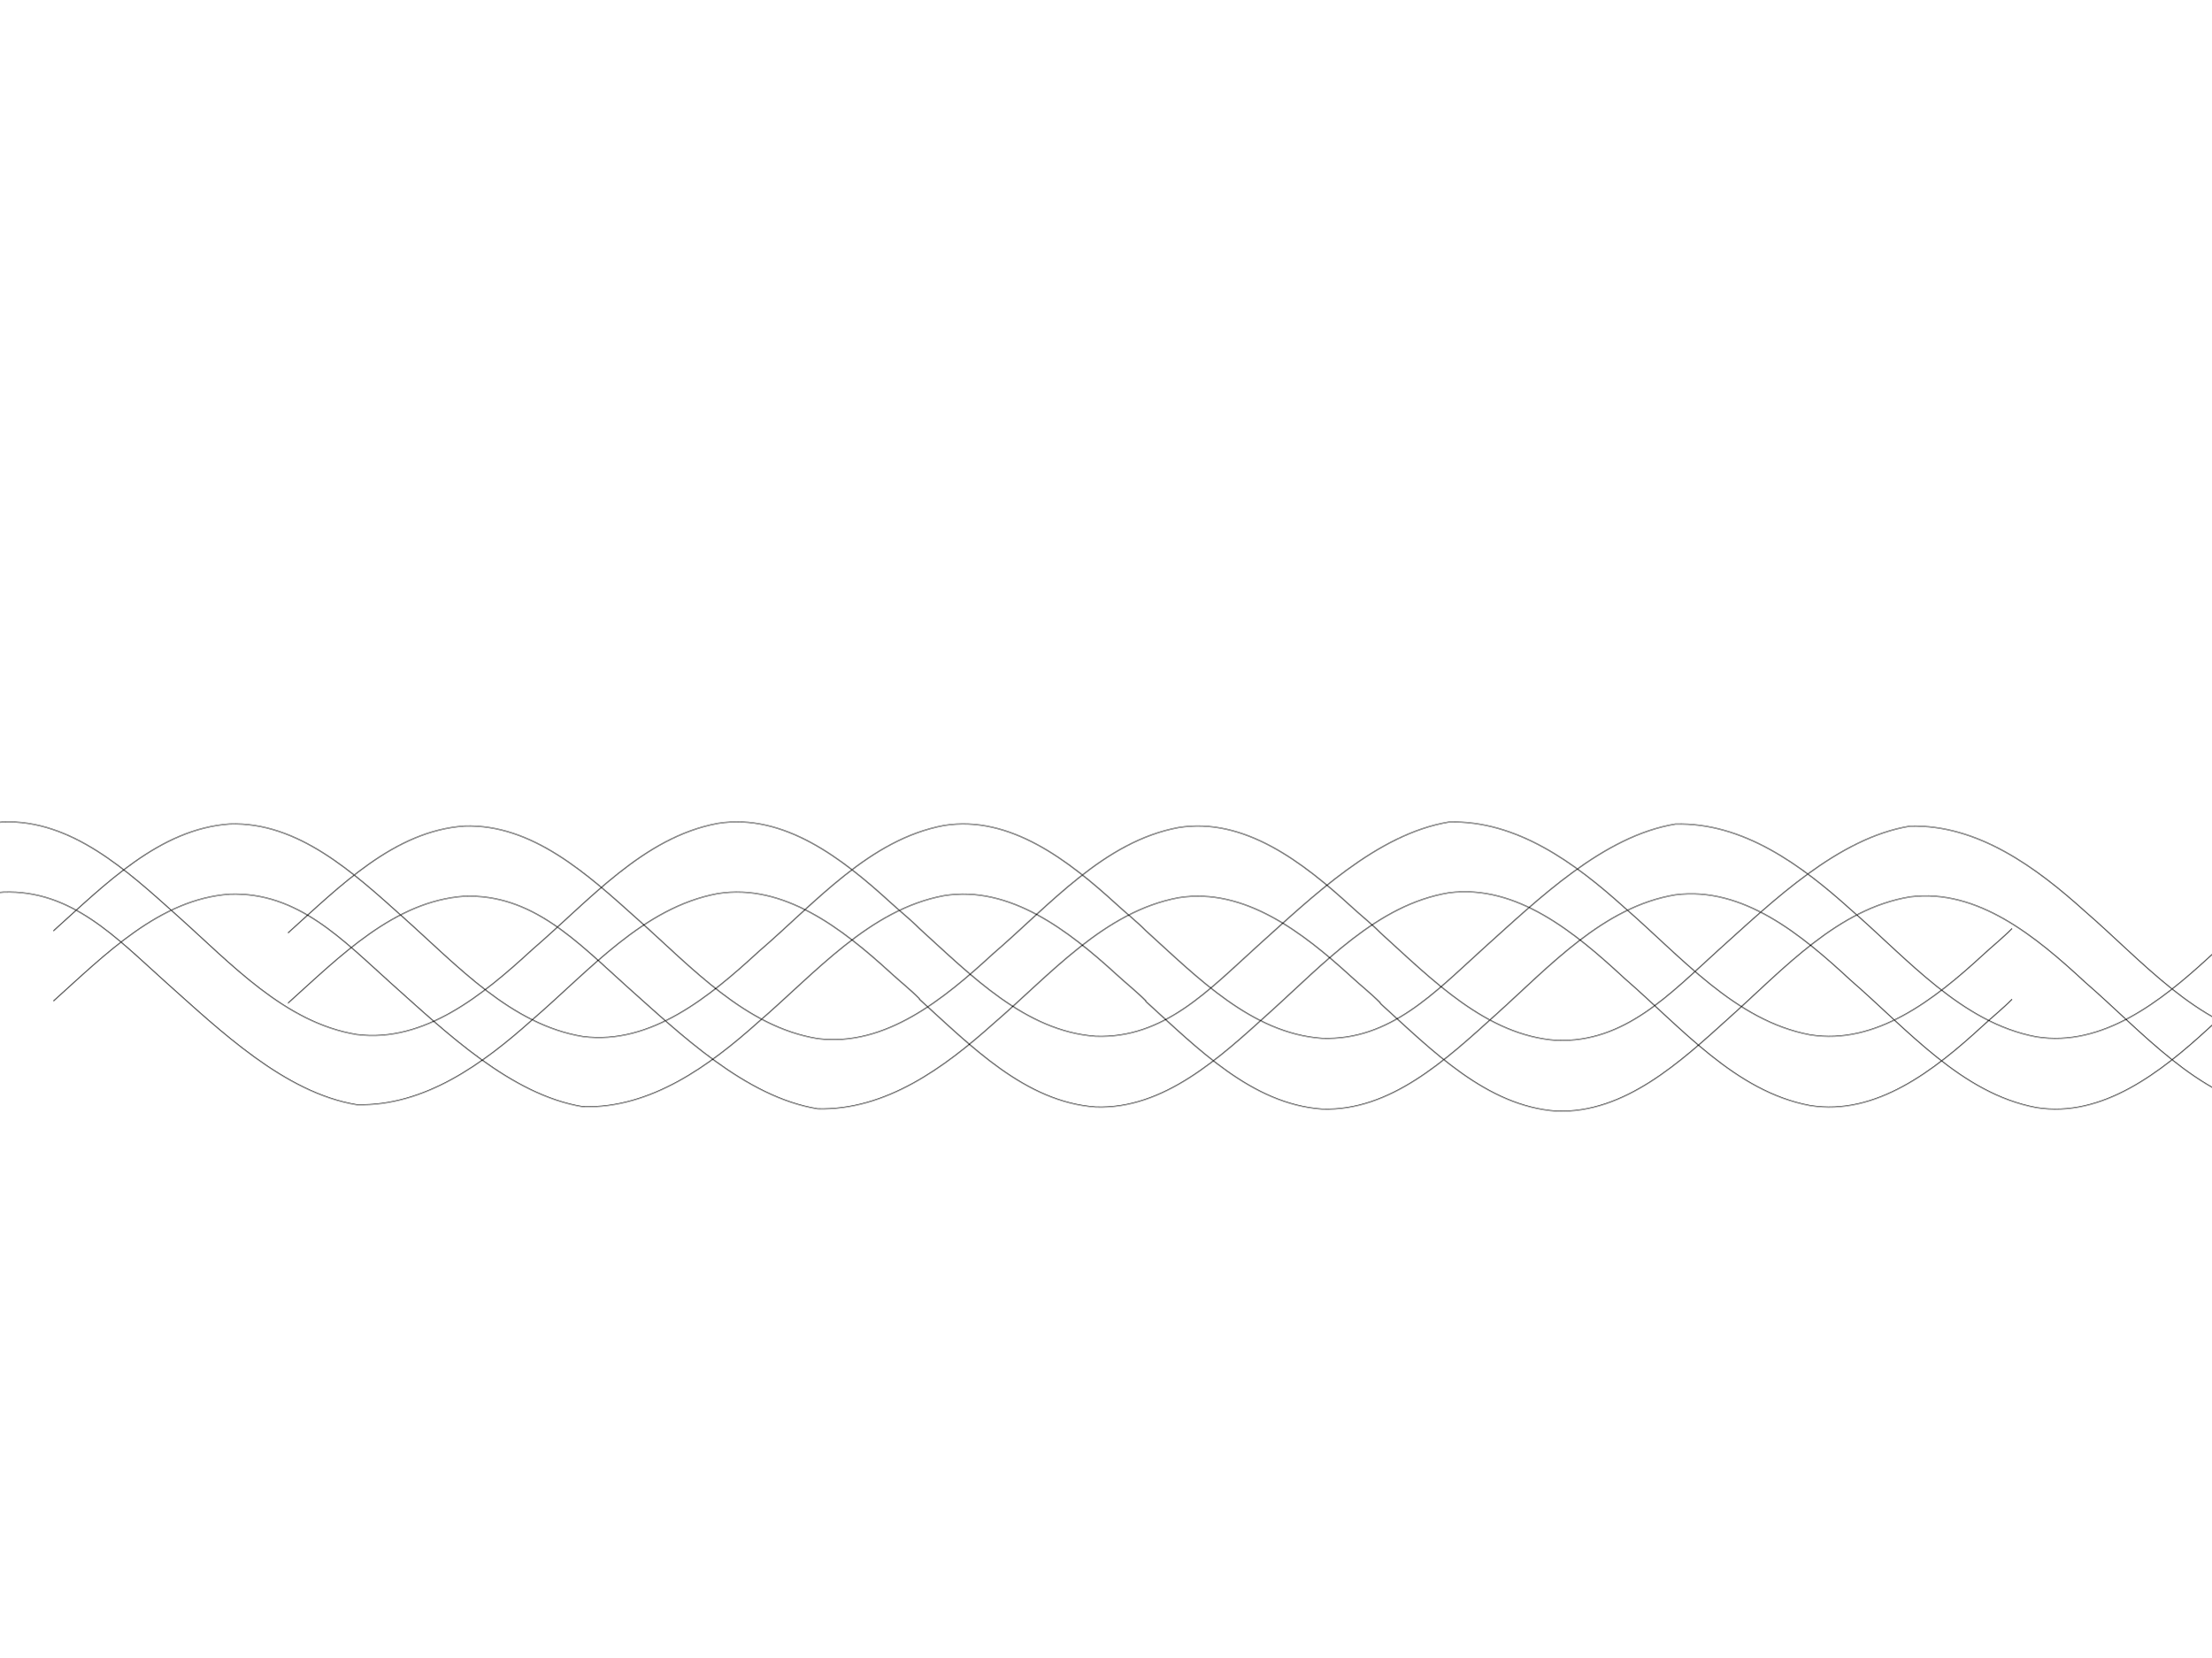
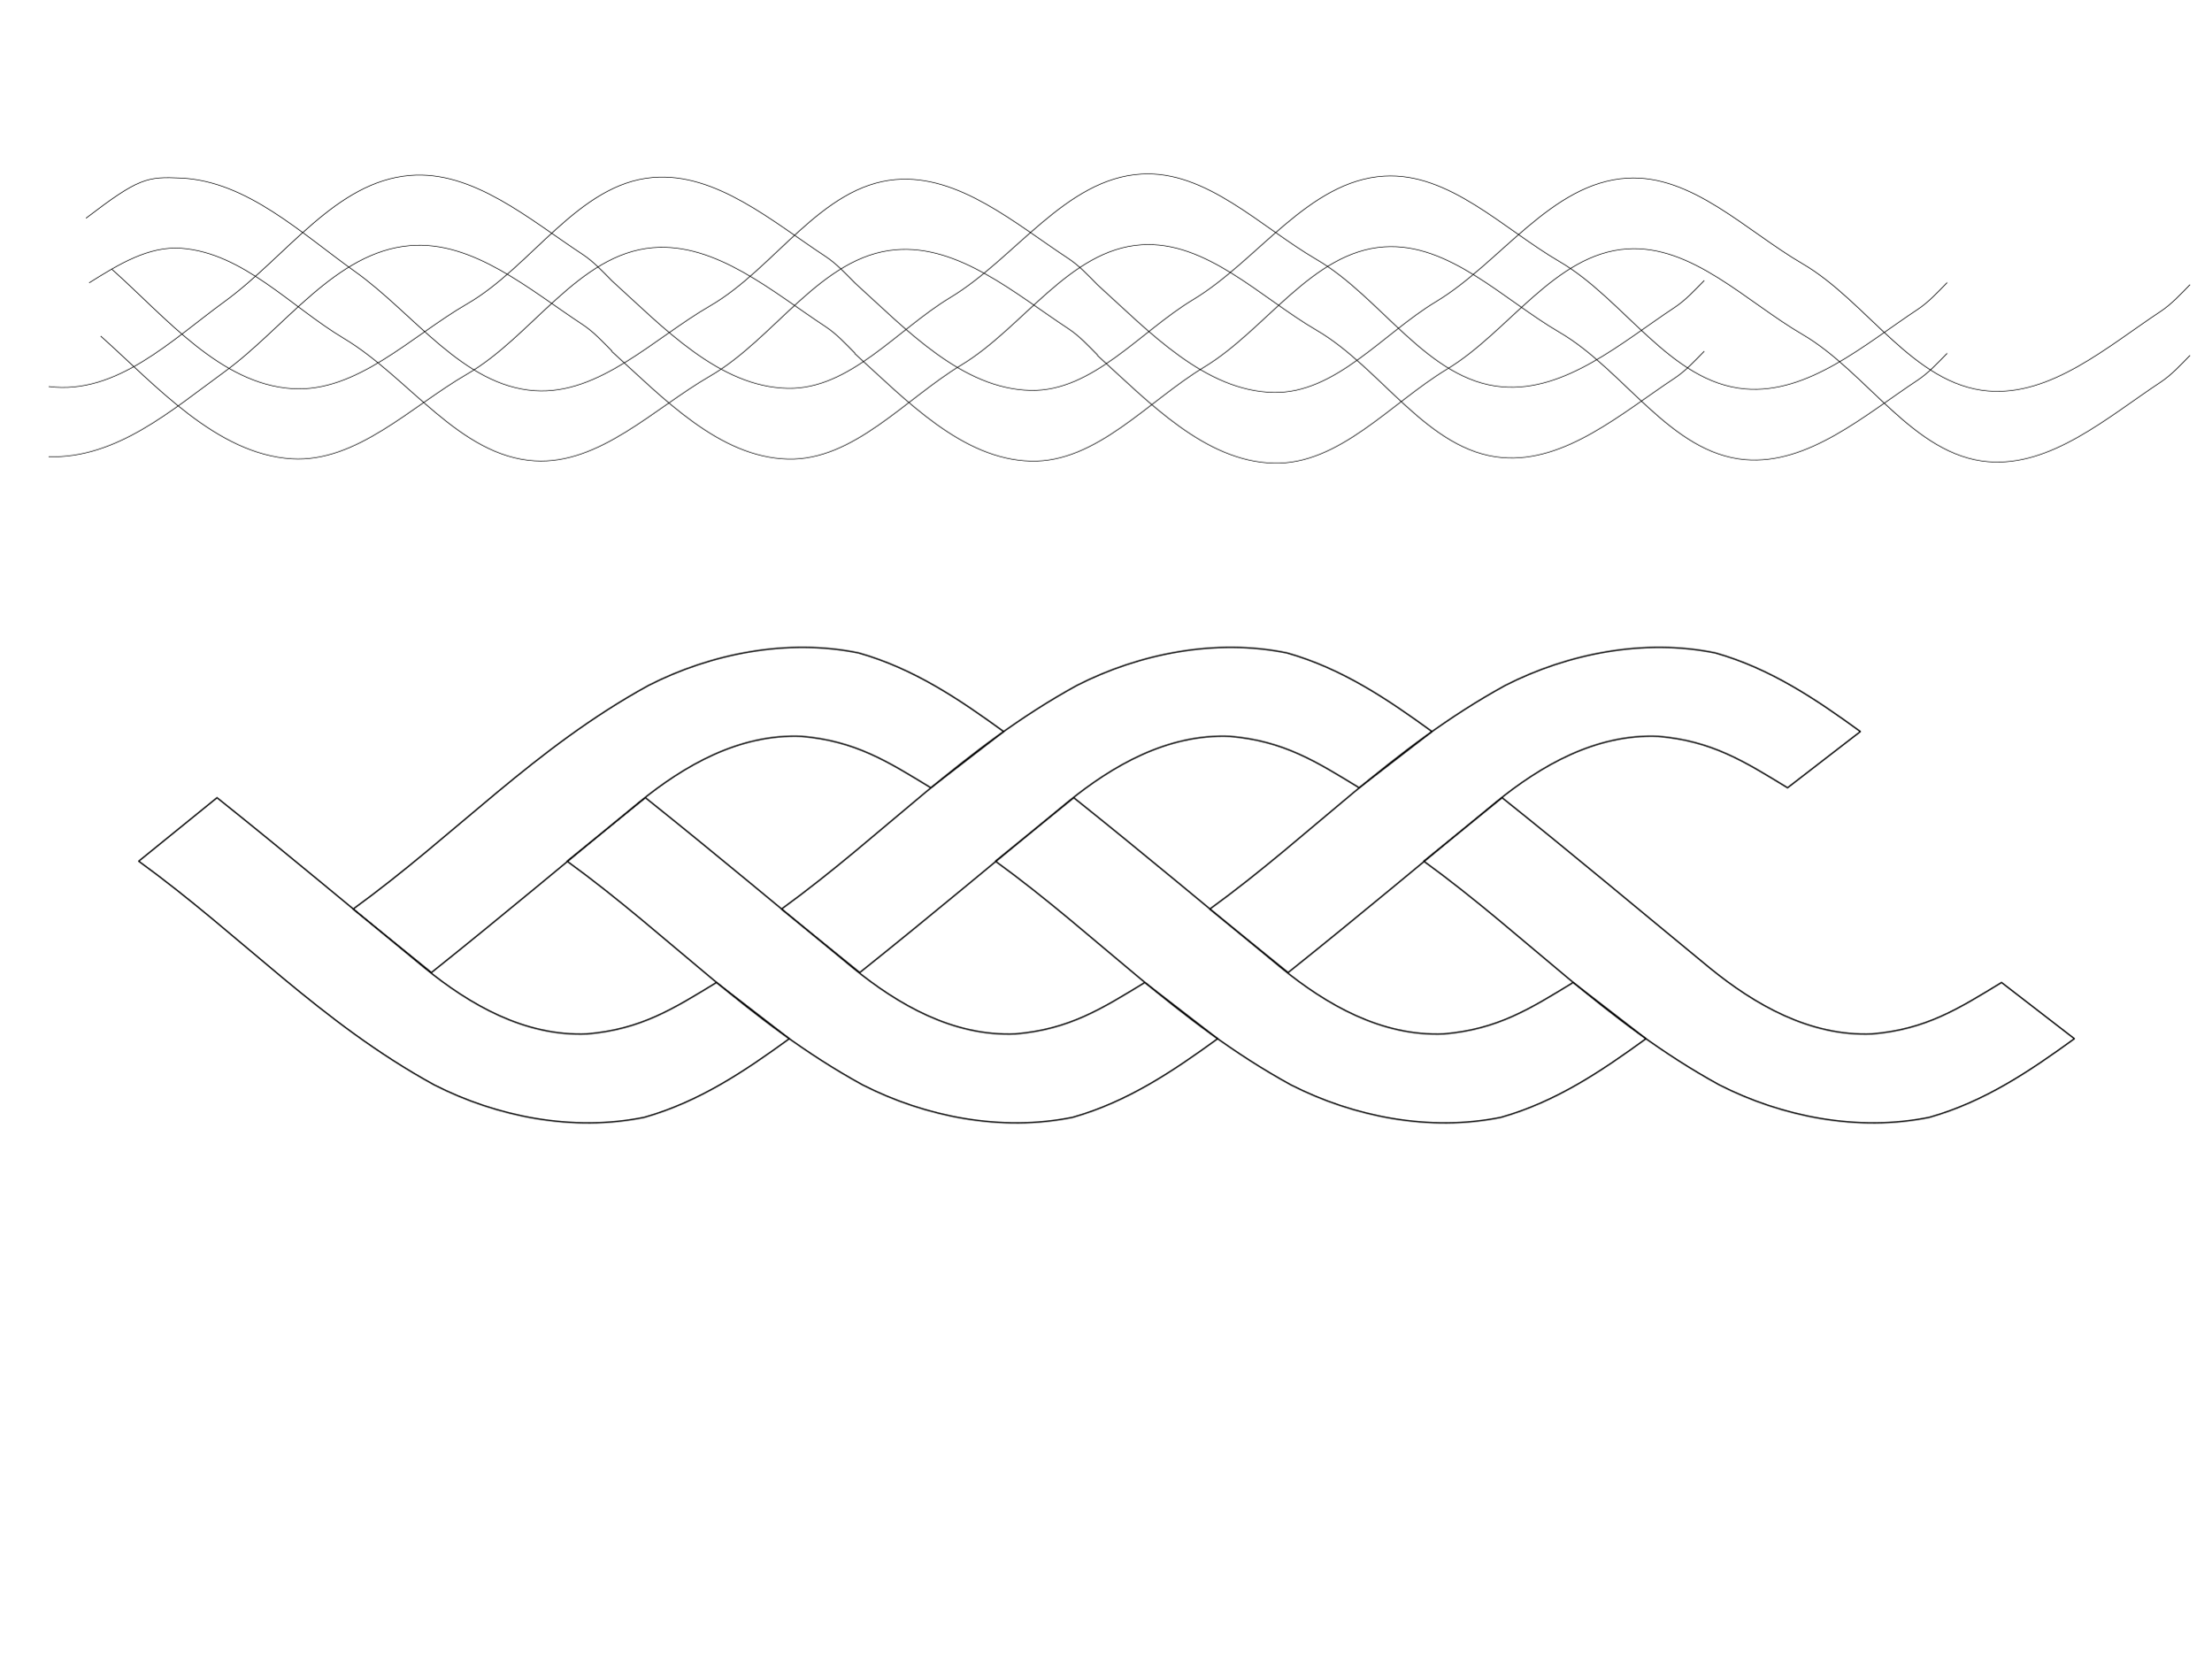
<svg xmlns="http://www.w3.org/2000/svg" xmlns:xlink="http://www.w3.org/1999/xlink" width="1066.667" height="800" viewBox="0 0 1000 750" id="svg2335" version="1.1">
  <defs id="defs2339">
    <circle id="gpDot" r="1" cx="0" cy="0" />
    <path id="gpPt0" style="stroke-width:0.133" d="M -1,0 H 1 M 0,-1 v 2" />
    <path id="gpPt1" style="stroke-width:0.133" d="M -1,-1 1,1 M 1,-1 -1,1" />
    <path id="gpPt2" style="stroke-width:0.133" d="M -1,0 H 1 M 0,-1 v 2 m -1,-2 2,2 m -2,0 2,-2" />
    <rect id="gpPt3" style="stroke-width:0.133" x="-1" y="-1" width="2" height="2" />
    <use xlink:href="#gpPt3" id="gpPt4" style="fill:currentColor;stroke:none" x="0" y="0" width="100%" height="100%" />
    <circle id="gpPt5" style="stroke-width:0.133" cx="0" cy="0" r="1" />
    <use xlink:href="#gpPt5" id="gpPt6" style="fill:currentColor;stroke:none" x="0" y="0" width="100%" height="100%" />
    <path id="gpPt7" style="stroke-width:0.133" d="m 0,-1.33 -1.33,2 h 2.66 z" />
    <use xlink:href="#gpPt7" id="gpPt8" style="fill:currentColor;stroke:none" x="0" y="0" width="100%" height="100%" />
    <use xlink:href="#gpPt7" id="gpPt9" transform="scale(-1)" x="0" y="0" width="100%" height="100%" />
    <use xlink:href="#gpPt9" id="gpPt10" style="fill:currentColor;stroke:none" x="0" y="0" width="100%" height="100%" />
    <use xlink:href="#gpPt3" id="gpPt11" transform="rotate(45)" x="0" y="0" width="100%" height="100%" />
    <use xlink:href="#gpPt11" id="gpPt12" style="fill:currentColor;stroke:none" x="0" y="0" width="100%" height="100%" />
+     <circle r="1" id="gpDot-2" />
+     <path d="M-1,0 h2 M0,-1 v2" style="stroke-width:0.133" id="gpPt0-9" />
+     <path d="M-1,-1 L1,1 M1,-1 L-1,1" style="stroke-width:0.133" id="gpPt1-0" />
+     <path d="M-1,0 L1,0 M0,-1 L0,1 M-1,-1 L1,1 M-1,1 L1,-1" style="stroke-width:0.133" id="gpPt2-0" />
+     <rect height="2" width="2" y="-1" x="-1" style="stroke-width:0.133" id="gpPt3-0" />
+     <use style="fill:currentColor; stroke:none" id="gpPt4-3" xlink:href="#gpPt3-0" />
+     <circle r="1" cy="0" cx="0" style="stroke-width:0.133" id="gpPt5-3" />
+     <use style="fill:currentColor; stroke:none" id="gpPt6-1" xlink:href="#gpPt5-3" />
+     <path d="M0,-1.33 L-1.33,0.67 L1.33,0.67 z" style="stroke-width:0.133" id="gpPt7-4" />
+     <use style="fill:currentColor; stroke:none" id="gpPt8-1" xlink:href="#gpPt7-4" />
+     <use transform="rotate(180)" id="gpPt9-2" xlink:href="#gpPt7-4" />
+     <use style="fill:currentColor; stroke:none" id="gpPt10-2" xlink:href="#gpPt9-2" />
+     <use transform="rotate(45)" id="gpPt11-0" xlink:href="#gpPt3-0" />
+     <use style="fill:currentColor; stroke:none" id="gpPt12-4" xlink:href="#gpPt11-0" />
  </defs>
  <g style="color:#000000;fill:none;stroke:currentColor;stroke-width:1" id="g2355" />
  <g style="color:#ff0000;fill:none;stroke:#0003ff;stroke-width:10;stroke-linecap:round;stroke-linejoin:round;stroke-miterlimit:4;stroke-dasharray:none;stroke-opacity:1" id="g2485" transform="matrix(1,0,0,0.744359,-1.880013,15.28617)" />
  <g transform="matrix(1,0,0,0.744359,4.633847,28.31389)" id="g4877" style="color:#ff0000;fill:none;stroke:#0003ff;stroke-width:10;stroke-linecap:round;stroke-linejoin:round;stroke-miterlimit:4;stroke-dasharray:none;stroke-opacity:1" />
-   <g style="color:#ff0000;fill:none;stroke:#0003ff;stroke-width:10;stroke-linecap:round;stroke-linejoin:round;stroke-miterlimit:4;stroke-dasharray:none;stroke-opacity:1" id="g4887" transform="matrix(1,0,0,-0.7502492,513.536,846.0403)">
-     <path id="path4885" style="stroke:#000000;stroke-width:0.364;stroke-linecap:round;stroke-linejoin:round;stroke-miterlimit:4;stroke-dasharray:none;stroke-opacity:1" d="m 498.722,566.492 c -4.223,-5.733 -8.894,-10.634 -13.28,-16.077 -21.709,-26.634 -48.181,-54.273 -77.997,-47.909 -33.767,8.389 -58.177,47.016 -83.992,76.798 -22.153,26.663 -48.633,52.621 -79.271,51.501 -32.593,-7.124 -61.881,-45.137 -86.375,-74.452 -22.502,-27.131 -42.614,-56.211 -73.453,-54.734 -31.743,2.973 -56.272,36.651 -79.645,64.874 m 0,-42.652 c 23.373,-28.223 47.902,-61.901 79.645,-64.874 30.84,-1.477 55.958,29.587 78.461,56.718 24.494,29.315 48.774,65.344 81.367,72.468 30.639,5.199 57.118,-24.112 79.271,-51.501 25.815,-29.782 50.226,-68.408 83.992,-76.798 29.816,-6.364 56.288,21.274 77.997,47.909 4.386,5.443 9.057,10.345 13.28,16.077 m 0,42.652 c -4.223,-5.733 -8.894,-10.634 -13.28,-16.077 -21.709,-26.634 -48.181,-54.273 -77.997,-47.909 -33.767,8.389 -58.177,47.016 -83.992,76.798 -22.153,26.663 -48.633,52.621 -79.271,51.501 -32.593,-7.124 -61.881,-45.137 -86.375,-74.452 -22.502,-27.131 -42.614,-56.211 -73.453,-54.734 -31.743,2.973 -56.272,36.651 -79.645,64.874 m 0,-42.652 c 23.373,-28.223 47.902,-61.901 79.645,-64.874 30.84,-1.477 55.958,29.587 78.461,56.718 24.494,29.315 48.774,65.344 81.367,72.468 30.639,5.199 57.118,-24.112 79.271,-51.501 25.815,-29.782 50.226,-68.408 83.992,-76.798 29.816,-6.364 56.288,21.274 77.997,47.909 4.386,5.443 9.057,10.345 13.28,16.077 M 4.708,524.174 c -4.223,5.688 -8.894,10.551 -13.28,15.951 -21.709,26.425 -48.181,53.846 -77.997,47.532 -33.767,-8.323 -58.177,-46.647 -83.992,-76.195 -22.153,-26.454 -48.633,-52.208 -79.271,-51.096 -32.593,7.068 -61.881,44.783 -86.375,73.867 -22.502,26.918 -42.614,55.77 -73.453,54.305 -31.743,-2.95 -56.272,-36.363 -79.645,-64.365 m 0,42.318 c 23.373,28.002 47.902,61.415 79.645,64.365 30.84,1.465 55.958,-29.355 78.461,-56.273 24.494,-29.084 48.774,-64.831 81.367,-71.899 30.639,-5.158 57.118,23.923 79.271,51.096 25.815,29.548 50.226,67.871 83.992,76.195 29.816,6.314 56.288,-21.107 77.997,-47.532 4.386,-5.401 9.057,-10.264 13.28,-15.951 m 0,-42.318 c -4.223,5.688 -8.894,10.551 -13.28,15.951 -21.709,26.425 -48.181,53.846 -77.997,47.532 -33.767,-8.323 -58.177,-46.647 -83.992,-76.195 -22.153,-26.454 -48.633,-52.208 -79.271,-51.096 -32.593,7.068 -61.881,44.783 -86.375,73.867 -22.502,26.918 -42.614,55.77 -73.453,54.305 -31.743,-2.95 -56.272,-36.363 -79.645,-64.365 m 0,42.318 c 23.373,28.002 47.902,61.415 79.645,64.365 30.84,1.465 55.958,-29.355 78.461,-56.273 24.494,-29.084 48.774,-64.831 81.367,-71.899 30.639,-5.158 57.118,23.923 79.271,51.096 25.815,29.548 50.226,67.871 83.992,76.195 29.816,6.314 56.288,-21.107 77.997,-47.532 4.386,-5.401 9.057,-10.264 13.28,-15.951" />
+   <g style="color:#ff0000;fill:none;stroke:#0003ff;stroke-width:10;stroke-linecap:round;stroke-linejoin:round;stroke-miterlimit:4;stroke-dasharray:none;stroke-opacity:1" id="g4887" transform="matrix(1,0,0,-0.7502492,519.161,846.0403)" />
+   <g transform="matrix(1,0,0,-0.7502492,409.3003,845.1098)" id="g4892" style="color:#ff0000;fill:none;stroke:#0003ff;stroke-width:10;stroke-linecap:round;stroke-linejoin:round;stroke-miterlimit:4;stroke-dasharray:none;stroke-opacity:1" />
+   <g style="color:#ff0000;fill:none;stroke:#0003ff;stroke-width:10;stroke-linecap:round;stroke-linejoin:round;stroke-miterlimit:4;stroke-dasharray:none;stroke-opacity:1" id="g4896" transform="matrix(1,0,0,-0.7502492,491.6699,553.837)">
+     <path id="path4894" style="stroke:#000000;stroke-width:0.364;stroke-linecap:round;stroke-linejoin:round;stroke-miterlimit:4;stroke-dasharray:none;stroke-opacity:1" d="m 498.722,566.492 c -4.223,-5.733 -8.293,-11.679 -13.28,-16.077 -23.873,-21.057 -49.473,-51.137 -77.997,-47.909 -33.83,3.829 -54.654,54.022 -83.992,76.798 -25.401,19.719 -49.929,53.86 -79.271,51.501 -34.225,-2.752 -57,-50.88 -86.375,-74.452 C 133.775,537.068 112.399,500.893 84.353,501.618 53.246,502.422 28.081,538.269 4.708,566.492 m 0,-42.652 c 23.373,-28.223 48.542,-63.804 79.645,-64.874 29.742,-1.023 52.988,36.227 78.461,56.718 27.928,22.466 48.822,69.524 81.367,72.468 29.328,2.653 53.87,-31.782 79.271,-51.501 29.338,-22.776 50.162,-72.968 83.992,-76.798 28.524,-3.229 54.124,26.851 77.997,47.909 4.987,4.399 9.057,10.345 13.28,16.077 m 0,42.652 c -4.223,-5.733 -8.293,-11.679 -13.28,-16.077 -23.873,-21.057 -49.473,-51.137 -77.997,-47.909 -33.83,3.829 -54.654,54.022 -83.992,76.798 -25.401,19.719 -49.929,53.86 -79.271,51.501 -34.225,-2.752 -57,-50.88 -86.375,-74.452 C 133.775,537.068 112.399,500.893 84.353,501.618 53.246,502.422 28.081,538.269 4.708,566.492 m 0,-42.652 c 23.373,-28.223 48.542,-63.804 79.645,-64.874 29.742,-1.023 52.988,36.227 78.461,56.718 27.928,22.466 48.822,69.524 81.367,72.468 29.328,2.653 53.87,-31.782 79.271,-51.501 29.338,-22.776 50.162,-72.968 83.992,-76.798 28.524,-3.229 54.124,26.851 77.997,47.909 4.987,4.399 9.057,10.345 13.28,16.077 M 4.708,524.174 c -4.223,5.688 -8.299,11.591 -13.28,15.951 -23.894,20.918 -49.511,50.744 -77.997,47.532 -33.746,-3.804 -54.67,-53.608 -83.992,-76.195 -25.413,-19.575 -49.973,-53.443 -79.271,-51.096 -34.147,2.735 -57.007,50.486 -86.375,73.867 -24.037,19.137 -45.531,51.542 -73.453,54.305 -14.762,1.461 -28.426,-9.763 -41.588,-20.753 m -1.437,38.964 c 23.778,24.223 27.486,25.098 43.025,24.106 29.665,-1.894 54.261,-33.324 78.461,-56.273 26.758,-25.376 48.9,-68.974 81.367,-71.899 29.285,-2.639 53.858,31.521 79.271,51.096 29.322,22.586 50.246,72.39 83.992,76.195 28.486,3.211 54.102,-26.614 77.997,-47.532 4.981,-4.36 9.057,-10.264 13.28,-15.951 m 274.32,2.481 c -4.223,-5.733 -8.293,-11.679 -13.28,-16.077 -23.873,-21.057 -49.473,-51.137 -77.997,-47.909 -33.83,3.829 -54.654,54.022 -83.992,76.798 -25.401,19.719 -49.929,53.86 -79.271,51.501 -34.225,-2.752 -57,-50.88 -86.375,-74.452 -24.032,-19.284 -45.408,-55.459 -73.453,-54.734 -31.107,0.804 -56.272,36.651 -79.645,64.874 m 0,-42.652 c 23.373,-28.223 48.542,-63.804 79.645,-64.874 29.742,-1.023 52.988,36.227 78.461,56.718 27.928,22.466 48.822,69.524 81.367,72.468 29.328,2.653 53.87,-31.782 79.271,-51.501 29.338,-22.776 50.162,-72.968 83.992,-76.798 28.524,-3.229 54.124,26.851 77.997,47.909 4.987,4.399 9.057,10.345 13.28,16.077 m 0,42.652 c -4.223,-5.733 -8.293,-11.679 -13.28,-16.077 -23.873,-21.057 -49.473,-51.137 -77.997,-47.909 -33.83,3.829 -54.654,54.022 -83.992,76.798 -25.401,19.719 -49.929,53.86 -79.271,51.501 -34.225,-2.752 -57,-50.88 -86.375,-74.452 -24.032,-19.284 -45.408,-55.459 -73.453,-54.734 -31.107,0.804 -56.272,36.651 -79.645,64.874 m 0,-42.652 c 23.373,-28.223 48.542,-63.804 79.645,-64.874 29.742,-1.023 52.988,36.227 78.461,56.718 27.928,22.466 48.822,69.524 81.367,72.468 29.328,2.653 53.87,-31.782 79.271,-51.501 29.338,-22.776 50.162,-72.968 83.992,-76.798 28.524,-3.229 54.124,26.851 77.997,47.909 4.987,4.399 9.057,10.345 13.28,16.077 m -494.013,0.335 c -4.223,5.688 -8.299,11.591 -13.28,15.951 -23.894,20.918 -49.511,50.744 -77.997,47.532 -33.746,-3.804 -56.526,-49.587 -83.992,-76.195 -23.743,-23.001 -48.633,-52.208 -79.271,-51.096 m 0,42.318 c 30.639,-5.158 55.537,28.08 79.271,51.096 28.394,27.535 50.246,72.39 83.992,76.195 28.486,3.211 54.102,-26.614 77.997,-47.532 4.981,-4.36 9.057,-10.264 13.28,-15.951 m 603.874,-1.24 c -4.223,-5.733 -8.293,-11.679 -13.28,-16.077 -23.873,-21.057 -49.473,-51.137 -77.997,-47.909 -33.83,3.829 -54.654,54.022 -83.992,76.798 -25.401,19.719 -49.929,53.86 -79.271,51.501 -34.225,-2.752 -57,-50.88 -86.375,-74.452 -24.032,-19.284 -45.408,-55.459 -73.453,-54.734 -31.107,0.804 -56.272,36.651 -79.645,64.874 m 0,-42.652 c 23.373,-28.223 48.542,-63.804 79.645,-64.874 29.742,-1.023 52.988,36.227 78.461,56.718 27.928,22.466 48.822,69.524 81.367,72.468 29.328,2.653 53.87,-31.782 79.271,-51.501 29.338,-22.776 50.162,-72.968 83.992,-76.798 28.524,-3.229 54.124,26.851 77.997,47.909 4.987,4.399 9.057,10.345 13.28,16.077 m 0,42.652 c -4.223,-5.733 -8.293,-11.679 -13.28,-16.077 -23.873,-21.057 -49.473,-51.137 -77.997,-47.909 -33.83,3.829 -54.654,54.022 -83.992,76.798 -25.401,19.719 -49.929,53.86 -79.271,51.501 -34.225,-2.752 -57,-50.88 -86.375,-74.452 -24.032,-19.284 -45.408,-55.459 -73.453,-54.734 -31.107,0.804 -56.272,36.651 -79.645,64.874 m 0,-42.652 c 23.373,-28.223 48.542,-63.804 79.645,-64.874 29.742,-1.023 52.988,36.227 78.461,56.718 27.928,22.466 48.822,69.524 81.367,72.468 29.328,2.653 53.87,-31.782 79.271,-51.501 29.338,-22.776 50.162,-72.968 83.992,-76.798 28.524,-3.229 54.124,26.851 77.997,47.909 4.987,4.399 9.057,10.345 13.28,16.077 m -494.013,0.335 c -4.223,5.688 -8.299,11.591 -13.28,15.951 -23.894,20.918 -49.511,50.744 -77.997,47.532 -33.746,-3.804 -54.67,-53.608 -83.992,-76.195 -25.413,-19.575 -49.973,-53.443 -79.271,-51.096 -34.147,2.735 -61.881,44.783 -86.375,73.867 m 5.008,40.349 c 24.494,-29.084 48.9,-68.974 81.367,-71.899 29.285,-2.639 53.858,31.521 79.271,51.096 29.322,22.586 50.246,72.39 83.992,76.195 28.486,3.211 54.102,-26.614 77.997,-47.532 4.981,-4.36 9.057,-10.264 13.28,-15.951" />
  </g>
-   <g transform="matrix(1,0,0,-0.7502492,411.1753,845.1098)" id="g4892" style="color:#ff0000;fill:none;stroke:#0003ff;stroke-width:10;stroke-linecap:round;stroke-linejoin:round;stroke-miterlimit:4;stroke-dasharray:none;stroke-opacity:1">
-     <path d="m 498.722,566.492 c -4.223,-5.733 -8.894,-10.634 -13.28,-16.077 -21.709,-26.634 -48.181,-54.273 -77.997,-47.909 -33.767,8.389 -58.177,47.016 -83.992,76.798 -22.153,26.663 -48.633,52.621 -79.271,51.501 -32.593,-7.124 -61.881,-45.137 -86.375,-74.452 -22.502,-27.131 -42.614,-56.211 -73.453,-54.734 -31.743,2.973 -56.272,36.651 -79.645,64.874 m 0,-42.652 c 23.373,-28.223 47.902,-61.901 79.645,-64.874 30.84,-1.477 55.958,29.587 78.461,56.718 24.494,29.315 48.774,65.344 81.367,72.468 30.639,5.199 57.118,-24.112 79.271,-51.501 25.815,-29.782 50.226,-68.408 83.992,-76.798 29.816,-6.364 56.288,21.274 77.997,47.909 4.386,5.443 9.057,10.345 13.28,16.077 m 0,42.652 c -4.223,-5.733 -8.894,-10.634 -13.28,-16.077 -21.709,-26.634 -48.181,-54.273 -77.997,-47.909 -33.767,8.389 -58.177,47.016 -83.992,76.798 -22.153,26.663 -48.633,52.621 -79.271,51.501 -32.593,-7.124 -61.881,-45.137 -86.375,-74.452 -22.502,-27.131 -42.614,-56.211 -73.453,-54.734 -31.743,2.973 -56.272,36.651 -79.645,64.874 m 0,-42.652 c 23.373,-28.223 47.902,-61.901 79.645,-64.874 30.84,-1.477 55.958,29.587 78.461,56.718 24.494,29.315 48.774,65.344 81.367,72.468 30.639,5.199 57.118,-24.112 79.271,-51.501 25.815,-29.782 50.226,-68.408 83.992,-76.798 29.816,-6.364 56.288,21.274 77.997,47.909 4.386,5.443 9.057,10.345 13.28,16.077 M 4.708,524.174 c -4.223,5.688 -8.894,10.551 -13.28,15.951 -21.709,26.425 -48.181,53.846 -77.997,47.532 -33.767,-8.323 -58.177,-46.647 -83.992,-76.195 -22.153,-26.454 -48.633,-52.208 -79.271,-51.096 -32.593,7.068 -61.881,44.783 -86.375,73.867 -22.502,26.918 -42.614,55.77 -73.453,54.305 -31.743,-2.95 -56.272,-36.363 -79.645,-64.365 m 0,42.318 c 23.373,28.002 47.902,61.415 79.645,64.365 30.84,1.465 55.958,-29.355 78.461,-56.273 24.494,-29.084 48.774,-64.831 81.367,-71.899 30.639,-5.158 57.118,23.923 79.271,51.096 25.815,29.548 50.226,67.871 83.992,76.195 29.816,6.314 56.288,-21.107 77.997,-47.532 4.386,-5.401 9.057,-10.264 13.28,-15.951 m 0,-42.318 c -4.223,5.688 -8.894,10.551 -13.28,15.951 -21.709,26.425 -48.181,53.846 -77.997,47.532 -33.767,-8.323 -58.177,-46.647 -83.992,-76.195 -22.153,-26.454 -48.633,-52.208 -79.271,-51.096 -32.593,7.068 -61.881,44.783 -86.375,73.867 -22.502,26.918 -42.614,55.77 -73.453,54.305 -31.743,-2.95 -56.272,-36.363 -79.645,-64.365 m 0,42.318 c 23.373,28.002 47.902,61.415 79.645,64.365 30.84,1.465 55.958,-29.355 78.461,-56.273 24.494,-29.084 48.774,-64.831 81.367,-71.899 30.639,-5.158 57.118,23.923 79.271,51.096 25.815,29.548 50.226,67.871 83.992,76.195 29.816,6.314 56.288,-21.107 77.997,-47.532 4.386,-5.401 9.057,-10.264 13.28,-15.951" style="stroke:#000000;stroke-width:0.364;stroke-linecap:round;stroke-linejoin:round;stroke-miterlimit:4;stroke-dasharray:none;stroke-opacity:1" id="path4890" />
-   </g>
-   <g style="color:#ff0000;fill:none;stroke:#0003ff;stroke-width:10;stroke-linecap:round;stroke-linejoin:round;stroke-miterlimit:4;stroke-dasharray:none;stroke-opacity:1" id="g4896" transform="matrix(1,0,0,-0.7502492,619.6189,846.9709)">
-     <path id="path4894" style="stroke:#000000;stroke-width:0.364;stroke-linecap:round;stroke-linejoin:round;stroke-miterlimit:4;stroke-dasharray:none;stroke-opacity:1" d="m 498.722,566.492 c -4.223,-5.733 -8.894,-10.634 -13.28,-16.077 -21.709,-26.634 -48.181,-54.273 -77.997,-47.909 -33.767,8.389 -58.177,47.016 -83.992,76.798 -22.153,26.663 -48.633,52.621 -79.271,51.501 -32.593,-7.124 -61.881,-45.137 -86.375,-74.452 -22.502,-27.131 -42.614,-56.211 -73.453,-54.734 -31.743,2.973 -56.272,36.651 -79.645,64.874 m 0,-42.652 c 23.373,-28.223 47.902,-61.901 79.645,-64.874 30.84,-1.477 55.958,29.587 78.461,56.718 24.494,29.315 48.774,65.344 81.367,72.468 30.639,5.199 57.118,-24.112 79.271,-51.501 25.815,-29.782 50.226,-68.408 83.992,-76.798 29.816,-6.364 56.288,21.274 77.997,47.909 4.386,5.443 9.057,10.345 13.28,16.077 m 0,42.652 c -4.223,-5.733 -8.894,-10.634 -13.28,-16.077 -21.709,-26.634 -48.181,-54.273 -77.997,-47.909 -33.767,8.389 -58.177,47.016 -83.992,76.798 -22.153,26.663 -48.633,52.621 -79.271,51.501 -32.593,-7.124 -61.881,-45.137 -86.375,-74.452 -22.502,-27.131 -42.614,-56.211 -73.453,-54.734 -31.743,2.973 -56.272,36.651 -79.645,64.874 m 0,-42.652 c 23.373,-28.223 47.902,-61.901 79.645,-64.874 30.84,-1.477 55.958,29.587 78.461,56.718 24.494,29.315 48.774,65.344 81.367,72.468 30.639,5.199 57.118,-24.112 79.271,-51.501 25.815,-29.782 50.226,-68.408 83.992,-76.798 29.816,-6.364 56.288,21.274 77.997,47.909 4.386,5.443 9.057,10.345 13.28,16.077 M 4.708,524.174 c -4.223,5.688 -8.894,10.551 -13.28,15.951 -21.709,26.425 -48.181,53.846 -77.997,47.532 -33.767,-8.323 -58.177,-46.647 -83.992,-76.195 -22.153,-26.454 -48.633,-52.208 -79.271,-51.096 -32.593,7.068 -61.881,44.783 -86.375,73.867 -22.502,26.918 -42.614,55.77 -73.453,54.305 -31.743,-2.95 -56.272,-36.363 -79.645,-64.365 m 0,42.318 c 23.373,28.002 47.902,61.415 79.645,64.365 30.84,1.465 55.958,-29.355 78.461,-56.273 24.494,-29.084 48.774,-64.831 81.367,-71.899 30.639,-5.158 57.118,23.923 79.271,51.096 25.815,29.548 50.226,67.871 83.992,76.195 29.816,6.314 56.288,-21.107 77.997,-47.532 4.386,-5.401 9.057,-10.264 13.28,-15.951 m 0,-42.318 c -4.223,5.688 -8.894,10.551 -13.28,15.951 -21.709,26.425 -48.181,53.846 -77.997,47.532 -33.767,-8.323 -58.177,-46.647 -83.992,-76.195 -22.153,-26.454 -48.633,-52.208 -79.271,-51.096 -32.593,7.068 -61.881,44.783 -86.375,73.867 -22.502,26.918 -42.614,55.77 -73.453,54.305 -31.743,-2.95 -56.272,-36.363 -79.645,-64.365 m 0,42.318 c 23.373,28.002 47.902,61.415 79.645,64.365 30.84,1.465 55.958,-29.355 78.461,-56.273 24.494,-29.084 48.774,-64.831 81.367,-71.899 30.639,-5.158 57.118,23.923 79.271,51.096 25.815,29.548 50.226,67.871 83.992,76.195 29.816,6.314 56.288,-21.107 77.997,-47.532 4.386,-5.401 9.057,-10.264 13.28,-15.951" />
-   </g>
+   <text style="color:#000000;font-size:18.75px;font-family:'Times New Roman';text-anchor:end;fill:#000000;stroke:none;stroke-width:0.938" id="text2367" x="18.327" y="738.09" />
+   <text style="color:#000000;font-size:18.75px;font-family:'Times New Roman';text-anchor:end;fill:#000000;stroke:none;stroke-width:0.938" id="text2379" x="18.327" y="521.527" />
+   <text style="color:#000000;font-size:18.75px;font-family:'Times New Roman';text-anchor:end;fill:#000000;stroke:none;stroke-width:0.938" id="text2391" x="18.327" y="304.965" />
+   <text style="color:#000000;font-size:18.75px;font-family:'Times New Roman';text-anchor:middle;fill:#000000;stroke:none;stroke-width:0.938" id="text2403" x="30.515" y="874.965" />
+   <text style="color:#000000;font-size:18.75px;font-family:'Times New Roman';text-anchor:middle;fill:#000000;stroke:none;stroke-width:0.938" id="text2415" x="173.952" y="874.965" />
+   <text style="color:#000000;font-size:18.75px;font-family:'Times New Roman';text-anchor:middle;fill:#000000;stroke:none;stroke-width:0.938" id="text2427" x="317.39" y="874.965" />
+   <text style="color:#000000;font-size:18.75px;font-family:'Times New Roman';text-anchor:middle;fill:#000000;stroke:none;stroke-width:0.938" id="text2439" x="460.827" y="874.965" />
+   <text style="color:#000000;font-size:18.75px;font-family:'Times New Roman';text-anchor:middle;fill:#000000;stroke:none;stroke-width:0.938" id="text2451" x="604.265" y="874.965" />
+   <text style="color:#000000;font-size:18.75px;font-family:'Times New Roman';text-anchor:middle;fill:#000000;stroke:none;stroke-width:0.938" id="text2463" x="747.702" y="874.965" />
+   <path style="color:#000000;fill:none;stroke:#000000;stroke-width:0.938" id="path2471" d="m 891.14,840.277 m 0,-650.625" />
+   <text style="color:#000000;font-size:18.75px;font-family:'Times New Roman';text-anchor:middle;fill:#000000;stroke:none;stroke-width:0.938" id="text2475" x="891.14" y="874.965" />
+   <path id="path5287" d="m 324.035,444.442 c -19.704,12.01 -34.143,21.166 -58.484,23.273 -28.281,1.2 -53.254,-13.405 -73.322,-29.723 -31.325,-25.75 -62.335,-51.81 -94.084,-77.149 l -35.416,28.723 c 46.642,33.834 82.087,72.902 133.647,101.193 28.377,14.458 62.816,21.273 95,14.688 24.937,-7.059 45.515,-20.987 65.596,-35.576 z" style="color:#ff0000;fill:none;stroke:#000000;stroke-width:0.593;stroke-linecap:round;stroke-linejoin:round;stroke-miterlimit:4;stroke-dasharray:none;stroke-opacity:1" />
+   <path style="color:#ff0000;fill:none;stroke:#000000;stroke-width:0.593;stroke-linecap:round;stroke-linejoin:round;stroke-miterlimit:4;stroke-dasharray:none;stroke-opacity:1" d="m 517.766,444.442 c -19.704,12.01 -34.143,21.166 -58.484,23.273 -28.281,1.2 -53.254,-13.405 -73.322,-29.723 -31.325,-25.75 -62.335,-51.81 -94.084,-77.149 l -35.416,28.723 c 46.642,33.834 82.087,72.902 133.647,101.193 28.377,14.458 62.816,21.273 95,14.688 24.937,-7.059 45.515,-20.987 65.596,-35.576 z" id="path5295" />
+   <path id="path5297" d="m 711.497,444.442 c -19.704,12.01 -34.143,21.166 -58.484,23.273 -28.281,1.2 -53.254,-13.405 -73.322,-29.723 -31.325,-25.75 -62.335,-51.81 -94.084,-77.149 l -35.416,28.723 c 46.642,33.834 82.087,72.902 133.647,101.193 28.377,14.458 62.816,21.273 95,14.688 24.937,-7.059 45.515,-20.987 65.596,-35.576 z" style="color:#ff0000;fill:none;stroke:#000000;stroke-width:0.593;stroke-linecap:round;stroke-linejoin:round;stroke-miterlimit:4;stroke-dasharray:none;stroke-opacity:1" />
+   <path style="color:#ff0000;fill:none;stroke:#000000;stroke-width:0.593;stroke-linecap:round;stroke-linejoin:round;stroke-miterlimit:4;stroke-dasharray:none;stroke-opacity:1" d="m 420.988,356.35 c -19.704,-12.01 -34.143,-21.166 -58.484,-23.273 -28.281,-1.2 -53.254,13.405 -73.322,29.723 -31.325,25.75 -62.335,51.81 -94.084,77.149 l -35.416,-28.723 c 46.642,-33.834 82.087,-72.902 133.647,-101.193 28.377,-14.458 62.816,-21.273 95,-14.688 24.937,7.059 45.515,20.987 65.596,35.576 z" id="path5299" />
+   <path id="path5301" d="m 614.719,356.35 c -19.704,-12.01 -34.143,-21.166 -58.484,-23.273 -28.281,-1.2 -53.254,13.405 -73.322,29.723 -31.325,25.75 -62.335,51.81 -94.084,77.149 l -35.416,-28.723 c 46.642,-33.834 82.087,-72.902 133.647,-101.193 28.377,-14.458 62.816,-21.273 95,-14.688 24.937,7.059 45.515,20.987 65.596,35.576 z" style="color:#ff0000;fill:none;stroke:#000000;stroke-width:0.593;stroke-linecap:round;stroke-linejoin:round;stroke-miterlimit:4;stroke-dasharray:none;stroke-opacity:1" />
+   <path style="color:#ff0000;fill:none;stroke:#000000;stroke-width:0.593;stroke-linecap:round;stroke-linejoin:round;stroke-miterlimit:4;stroke-dasharray:none;stroke-opacity:1" d="m 808.45,356.35 c -19.704,-12.01 -34.143,-21.166 -58.484,-23.273 -28.281,-1.2 -53.254,13.405 -73.322,29.723 -31.325,25.75 -62.335,51.81 -94.084,77.149 l -35.416,-28.723 c 46.642,-33.834 82.087,-72.902 133.647,-101.193 28.377,-14.458 62.816,-21.273 95,-14.688 24.937,7.059 45.515,20.987 65.596,35.576 z" id="path5303" />
+   <path style="color:#ff0000;fill:none;stroke:#000000;stroke-width:0.593;stroke-linecap:round;stroke-linejoin:round;stroke-miterlimit:4;stroke-dasharray:none;stroke-opacity:1" d="m 905.228,444.442 c -19.704,12.01 -34.143,21.166 -58.484,23.273 -28.281,1.2 -53.254,-13.405 -73.322,-29.723 -31.325,-25.75 -62.335,-51.81 -94.084,-77.149 l -35.416,28.723 c 46.642,33.834 82.087,72.902 133.647,101.193 28.377,14.458 62.816,21.273 95,14.688 24.937,-7.059 45.515,-20.987 65.596,-35.576 z" id="path5305" />
</svg>
